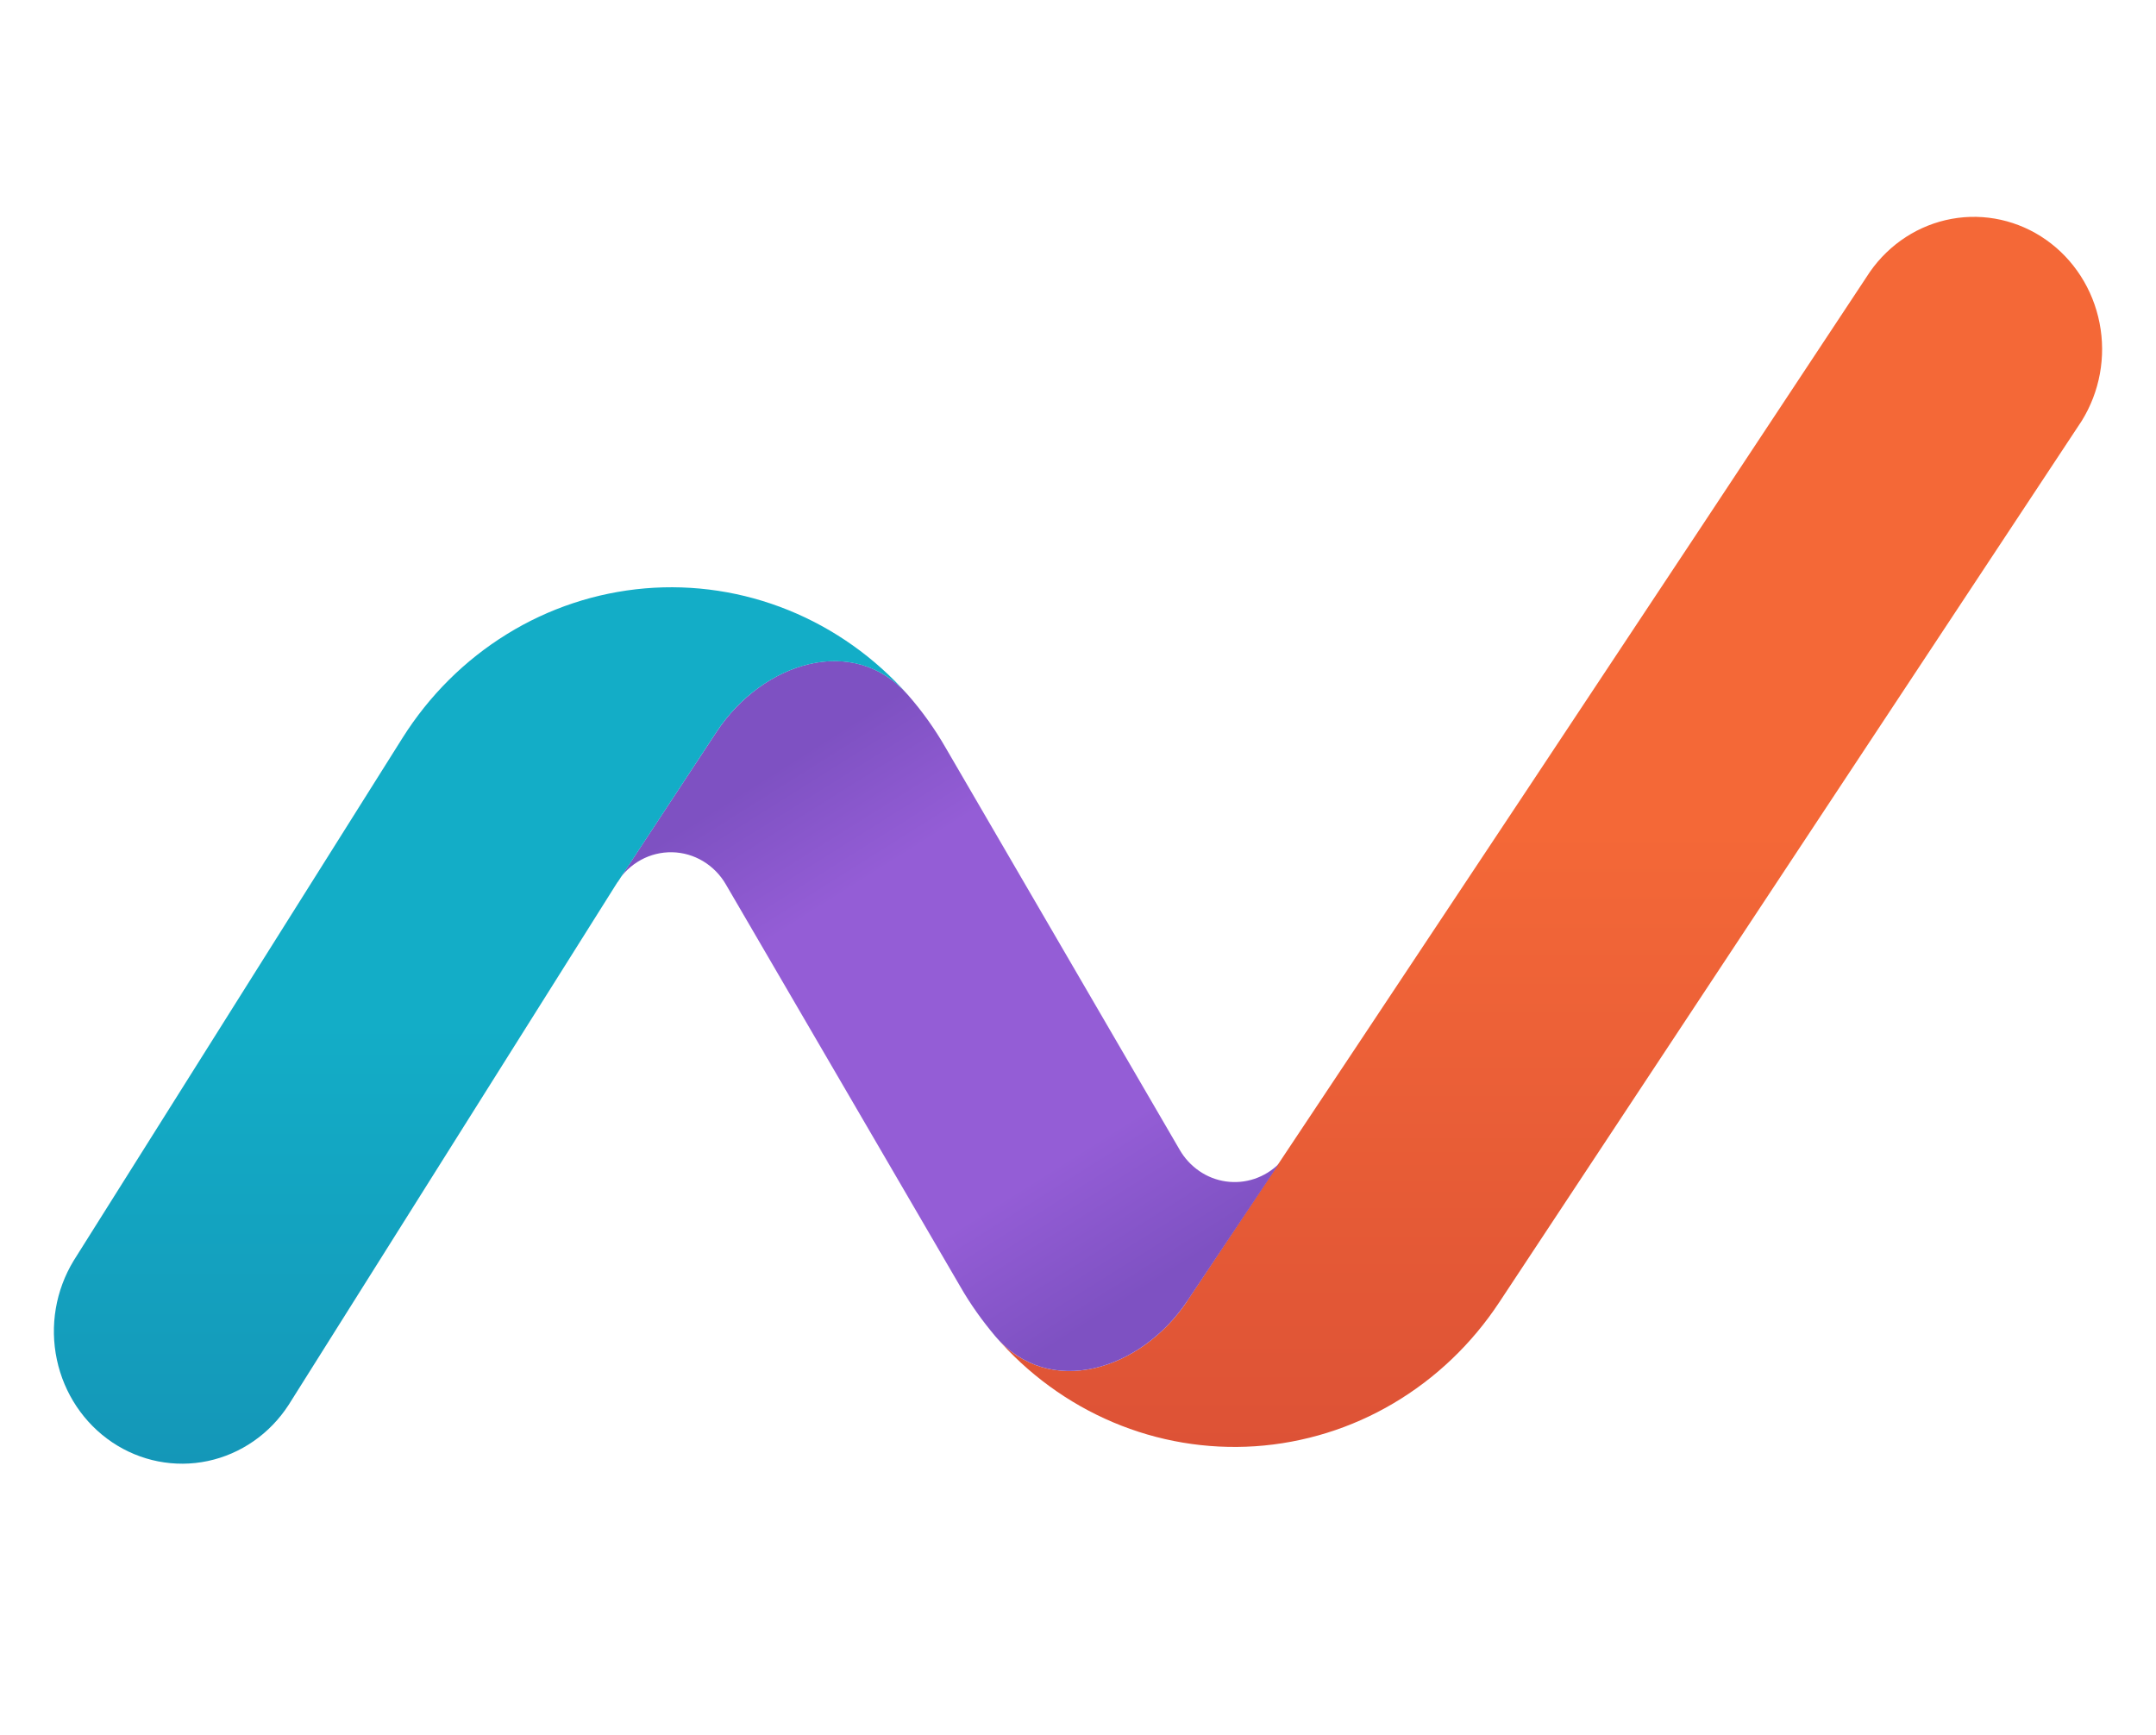
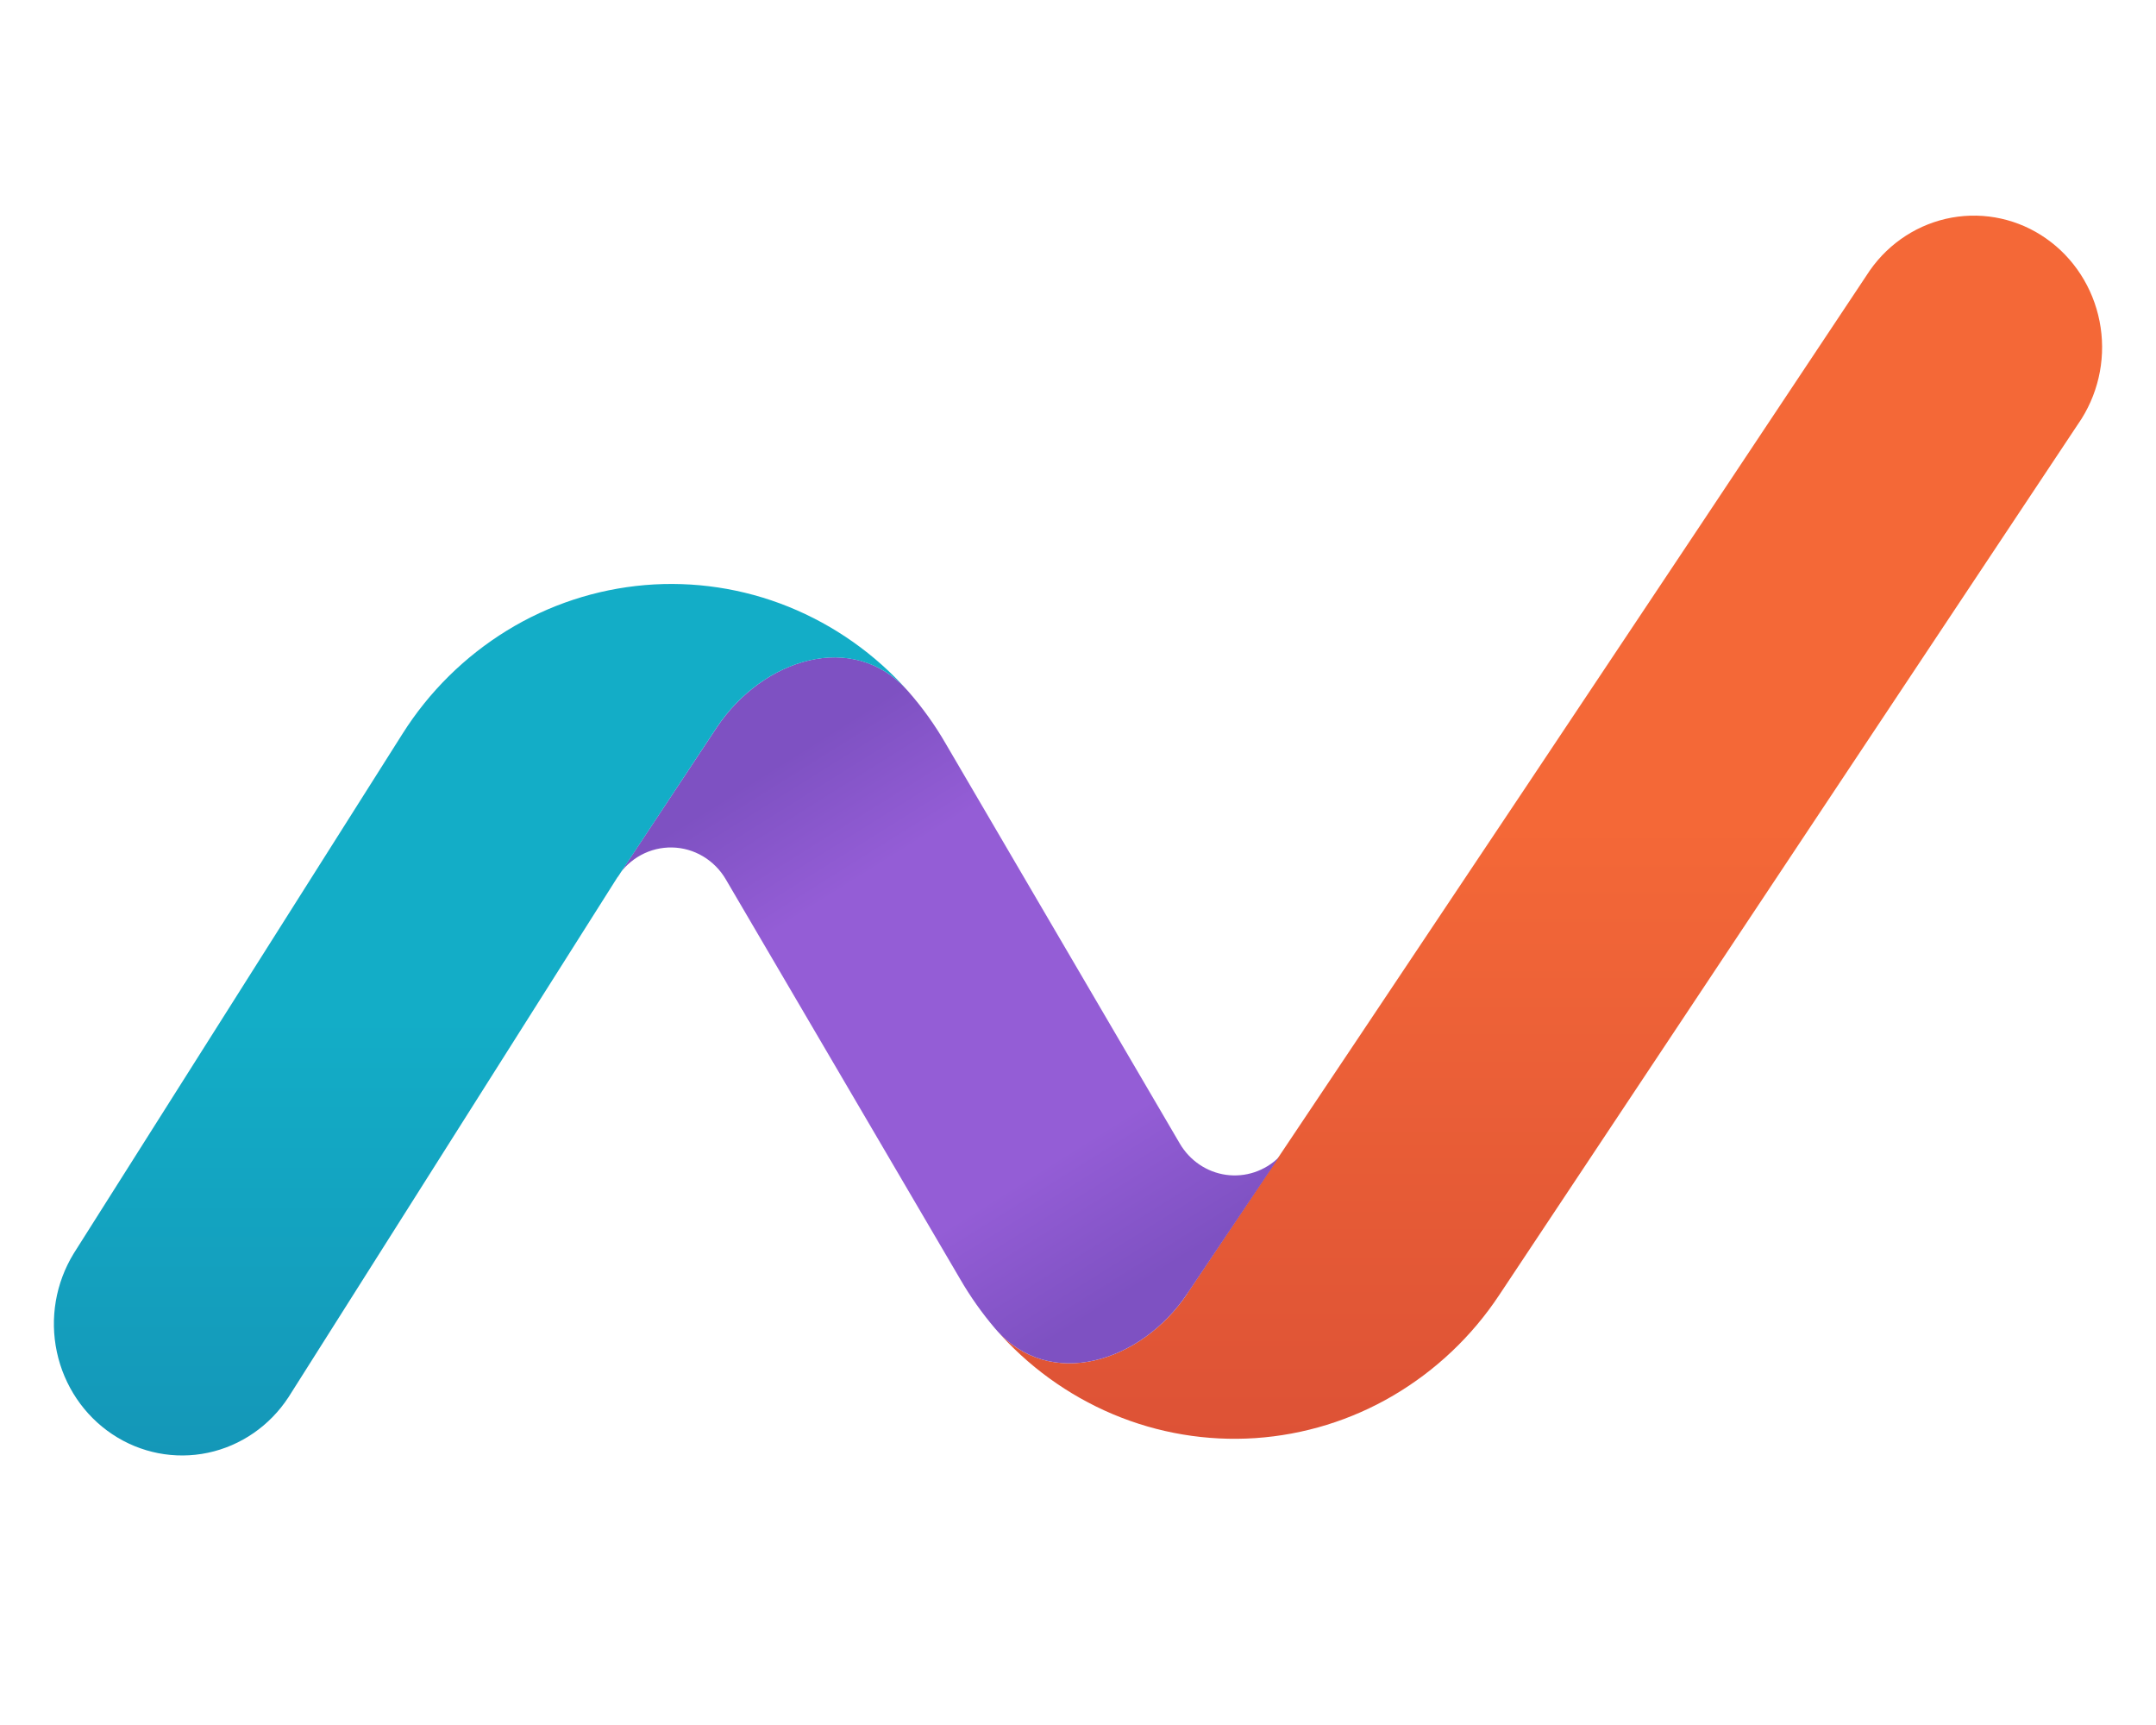
- <svg xmlns="http://www.w3.org/2000/svg" width="256" height="206" fill="none">
-   <path d="M140.96 154.514c-5.479 8.202-16.386 11.636-22.778 4.167 3.847 4.456 8.627 7.948 13.977 10.211a36.963 36.963 0 0 0 16.895 2.847 37.161 37.161 0 0 0 16.393-5.093c5.019-2.962 9.319-7.066 12.573-12.001L247.169 50a16.156 16.156 0 0 0 2.129-11.643c-.787-4.02-3.062-7.562-6.341-9.873-3.279-2.31-7.302-3.206-11.211-2.497-3.909.71-7.395 2.97-9.715 6.297a38238.008 38238.008 0 0 1-81.071 122.203v.027z" fill="url(#paint0_linear)" />
-   <path d="M73.309 104.773l11.795-17.9c5.428-8.203 16.234-11.714 22.703-4.35a38.953 38.953 0 0 1 4.49 6.29l27.776 47.722a7.753 7.753 0 0 0 2.34 2.531 7.393 7.393 0 0 0 6.547.917 7.583 7.583 0 0 0 2.908-1.797l-10.908 16.327c-5.479 8.203-16.386 11.636-22.778 4.167-1.522-1.808-2.943-3.773-4.186-5.949l-27.801-47.696a7.728 7.728 0 0 0-2.713-2.77 7.428 7.428 0 0 0-3.673-1.062 7.42 7.42 0 0 0-3.71.912 7.708 7.708 0 0 0-2.816 2.658h.026z" fill="url(#paint1_linear)" />
-   <path d="M73.512 104.484l-.203.289-39.039 62.058c-2.225 3.437-5.67 5.829-9.59 6.661-3.921.831-8 .033-11.356-2.22-3.355-2.254-5.716-5.782-6.572-9.821a16.162 16.162 0 0 1 2-11.759L47.79 87.633c3.169-5.035 7.411-9.255 12.403-12.334a37.228 37.228 0 0 1 16.392-5.43c5.794-.493 11.62.39 17.032 2.584 5.412 2.194 10.266 5.638 14.19 10.07-6.469-7.338-17.275-3.853-22.703 4.35l-11.592 17.611z" fill="url(#paint2_linear)" />
+ <svg xmlns="http://www.w3.org/2000/svg" width="160" height="128" fill="none">
+   <path d="M88.1 96.008c-3.424 5.097-10.241 7.231-14.236 2.59a23.793 23.793 0 0 0 8.735 6.344 23.227 23.227 0 0 0 10.56 1.77 23.32 23.32 0 0 0 10.245-3.165 24.035 24.035 0 0 0 7.859-7.457l43.217-65.022a9.99 9.99 0 0 0 1.331-7.234c-.492-2.498-1.914-4.7-3.963-6.135a9.312 9.312 0 0 0-7.007-1.552c-2.443.442-4.622 1.845-6.072 3.913A23771.579 23771.579 0 0 1 88.1 95.992v.016z" fill="url(#paint0_linear)" />
+   <path d="M45.818 65.101L53.19 53.98c3.393-5.096 10.146-7.279 14.19-2.703a24.212 24.212 0 0 1 2.805 3.908l17.36 29.654c.367.63.867 1.168 1.463 1.572a4.68 4.68 0 0 0 1.983.765c.708.098 1.429.032 2.109-.195a4.734 4.734 0 0 0 1.817-1.117L88.1 96.008c-3.424 5.097-10.241 7.23-14.237 2.59a24.993 24.993 0 0 1-2.615-3.697L53.871 65.264a4.821 4.821 0 0 0-1.696-1.72 4.655 4.655 0 0 0-4.614-.093 4.806 4.806 0 0 0-1.76 1.65h.016z" fill="url(#paint1_linear)" />
+   <path d="M45.945 64.922l-.127.18-24.4 38.56c-1.39 2.135-3.543 3.622-5.993 4.139-2.45.516-5 .02-7.097-1.38-2.097-1.4-3.573-3.592-4.108-6.102a9.993 9.993 0 0 1 1.25-7.307l24.399-38.56a24.094 24.094 0 0 1 7.751-7.664 23.36 23.36 0 0 1 10.246-3.374 23.224 23.224 0 0 1 10.645 1.605 23.787 23.787 0 0 1 8.868 6.257c-4.043-4.56-10.796-2.393-14.189 2.703l-7.245 10.943z" fill="url(#paint2_linear)" />
  <defs>
-     <linearGradient id="paint0_linear" x1="183.891" y1="98.484" x2="183.891" y2="171.822" gradientUnits="userSpaceOnUse">
+     <linearGradient id="paint0_linear" x1="114.932" y1="61.194" x2="114.932" y2="106.763" gradientUnits="userSpaceOnUse">
      <stop stop-color="#F46837" />
      <stop offset="1" stop-color="#DD5236" />
    </linearGradient>
-     <linearGradient id="paint1_linear" x1="112.576" y1="78.5" x2="152.842" y2="142.515" gradientUnits="userSpaceOnUse">
+     <linearGradient id="paint1_linear" x1="70.36" y1="48.776" x2="95.316" y2="88.684" gradientUnits="userSpaceOnUse">
      <stop stop-color="#7E51C2" />
      <stop offset=".223" stop-color="#945DD6" />
      <stop offset=".76" stop-color="#945DD6" />
      <stop offset="1" stop-color="#7E51C2" />
    </linearGradient>
-     <linearGradient id="paint2_linear" x1="57.103" y1="121.626" x2="57.103" y2="173.813" gradientUnits="userSpaceOnUse">
+     <linearGradient id="paint2_linear" x1="35.69" y1="75.574" x2="35.69" y2="108" gradientUnits="userSpaceOnUse">
      <stop stop-color="#13ADC7" />
      <stop offset="1" stop-color="#1497B8" />
    </linearGradient>
  </defs>
</svg>
